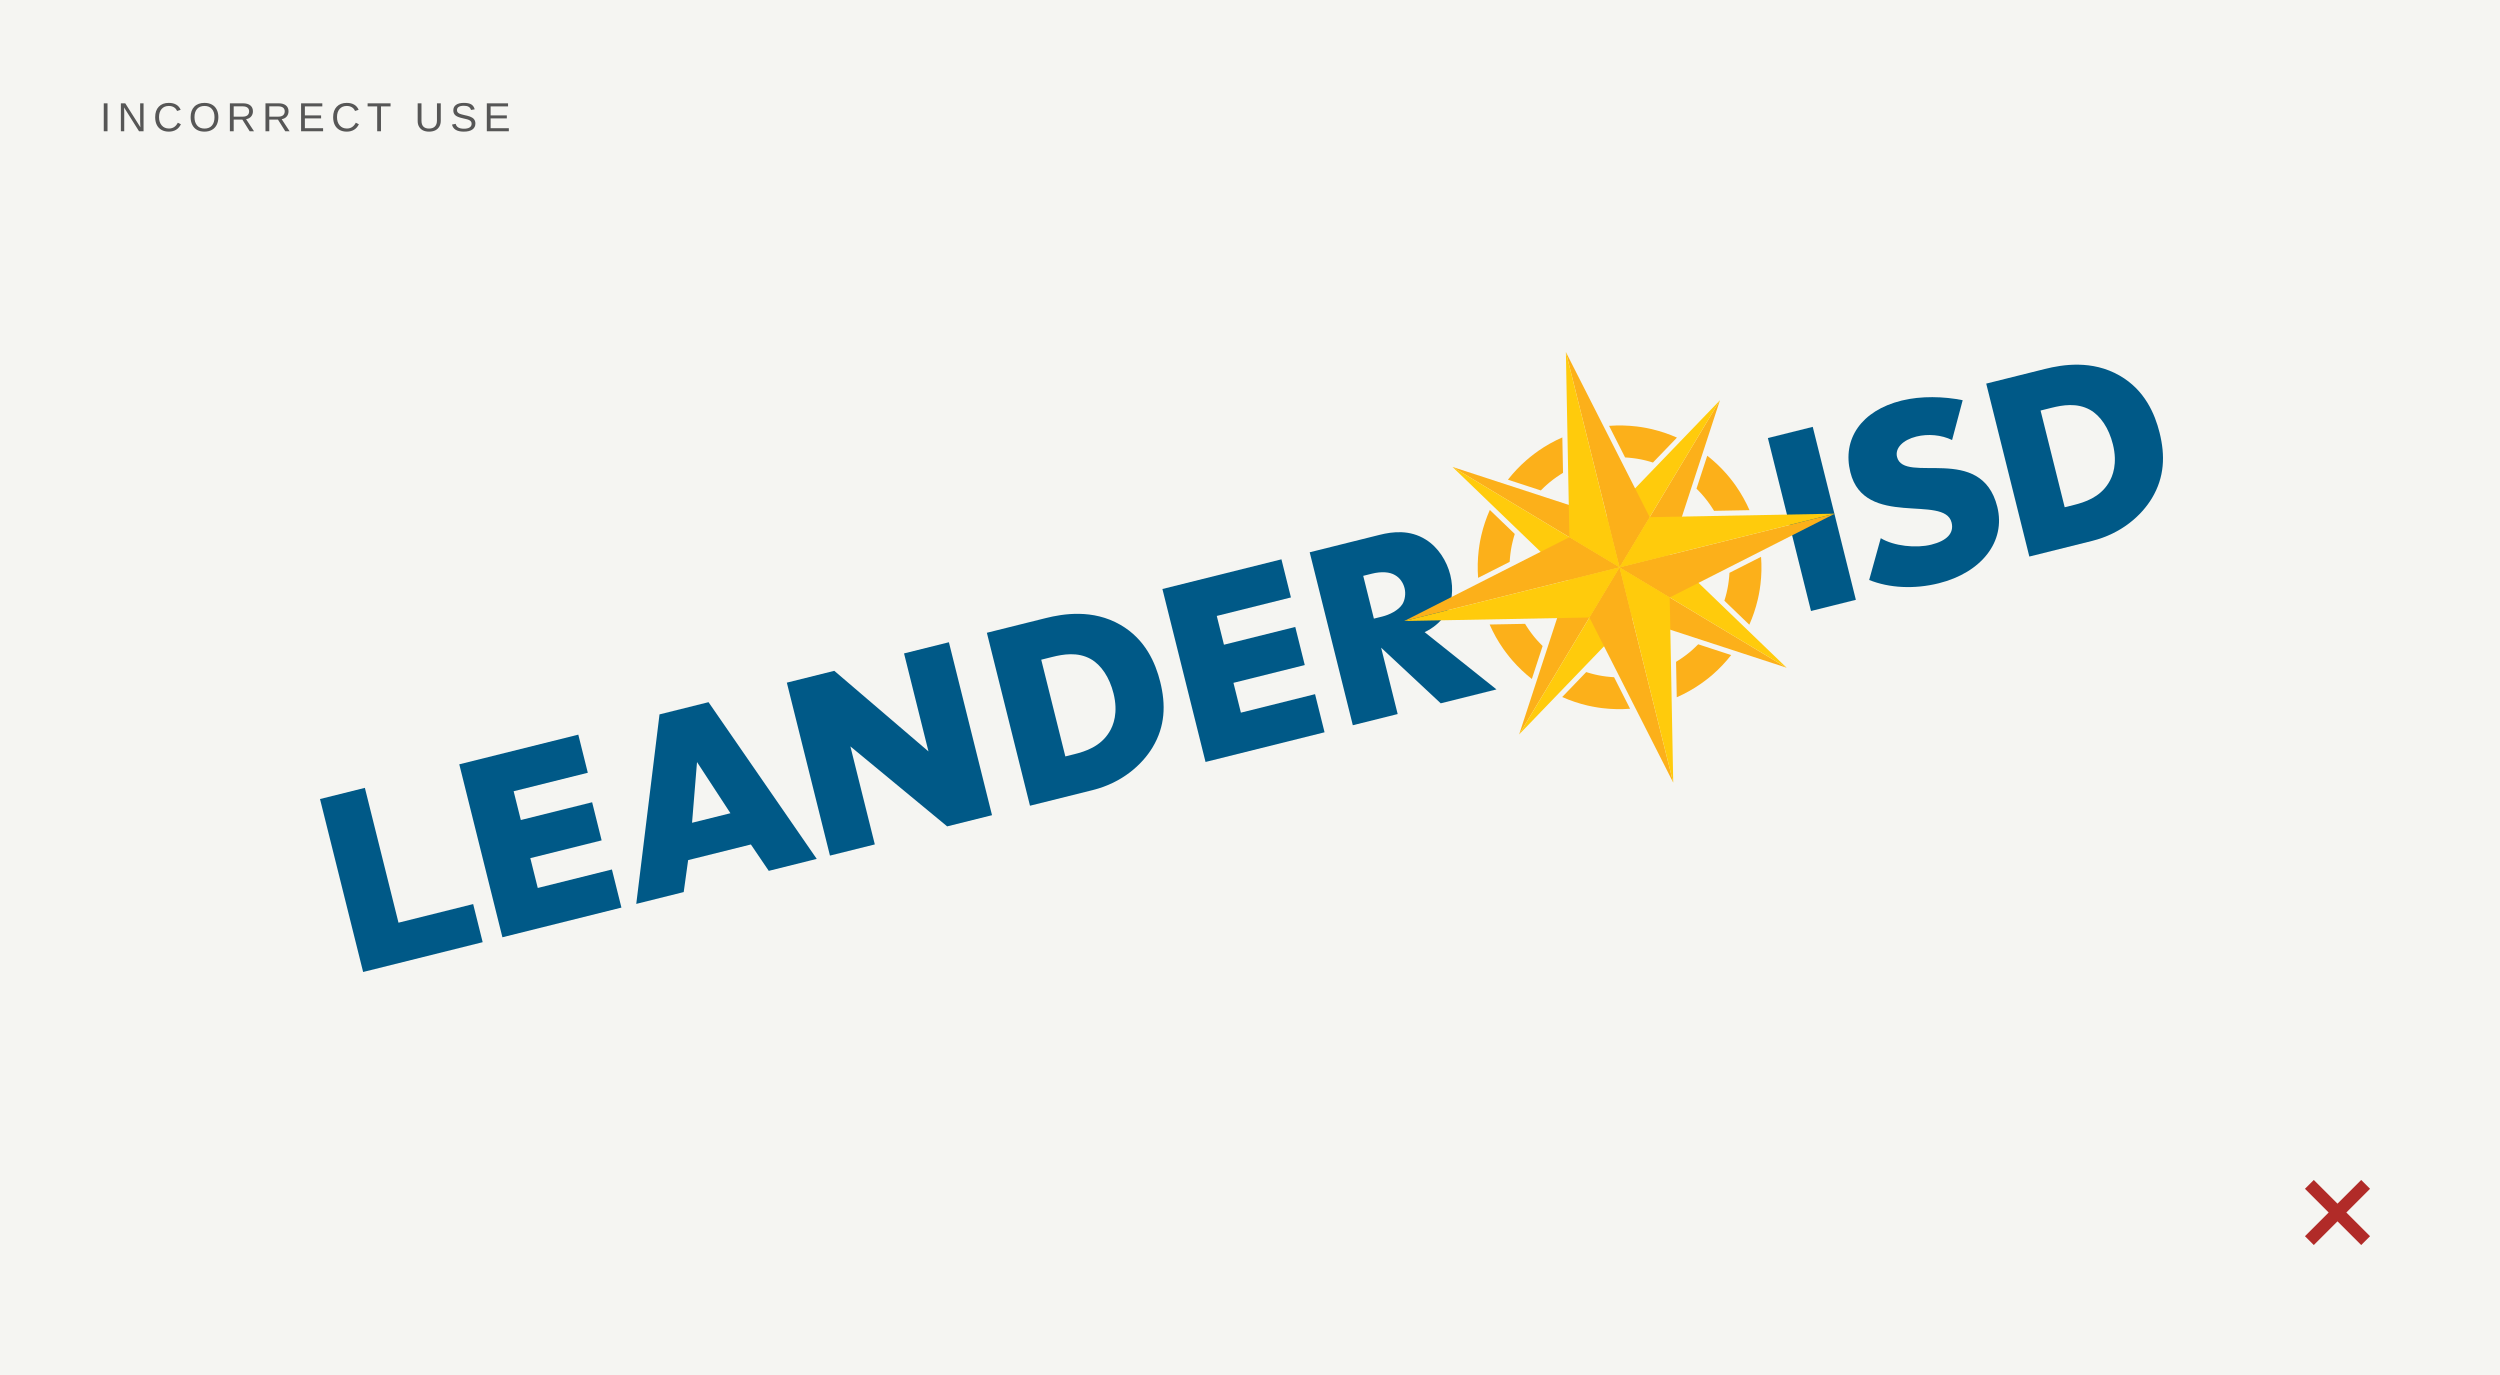
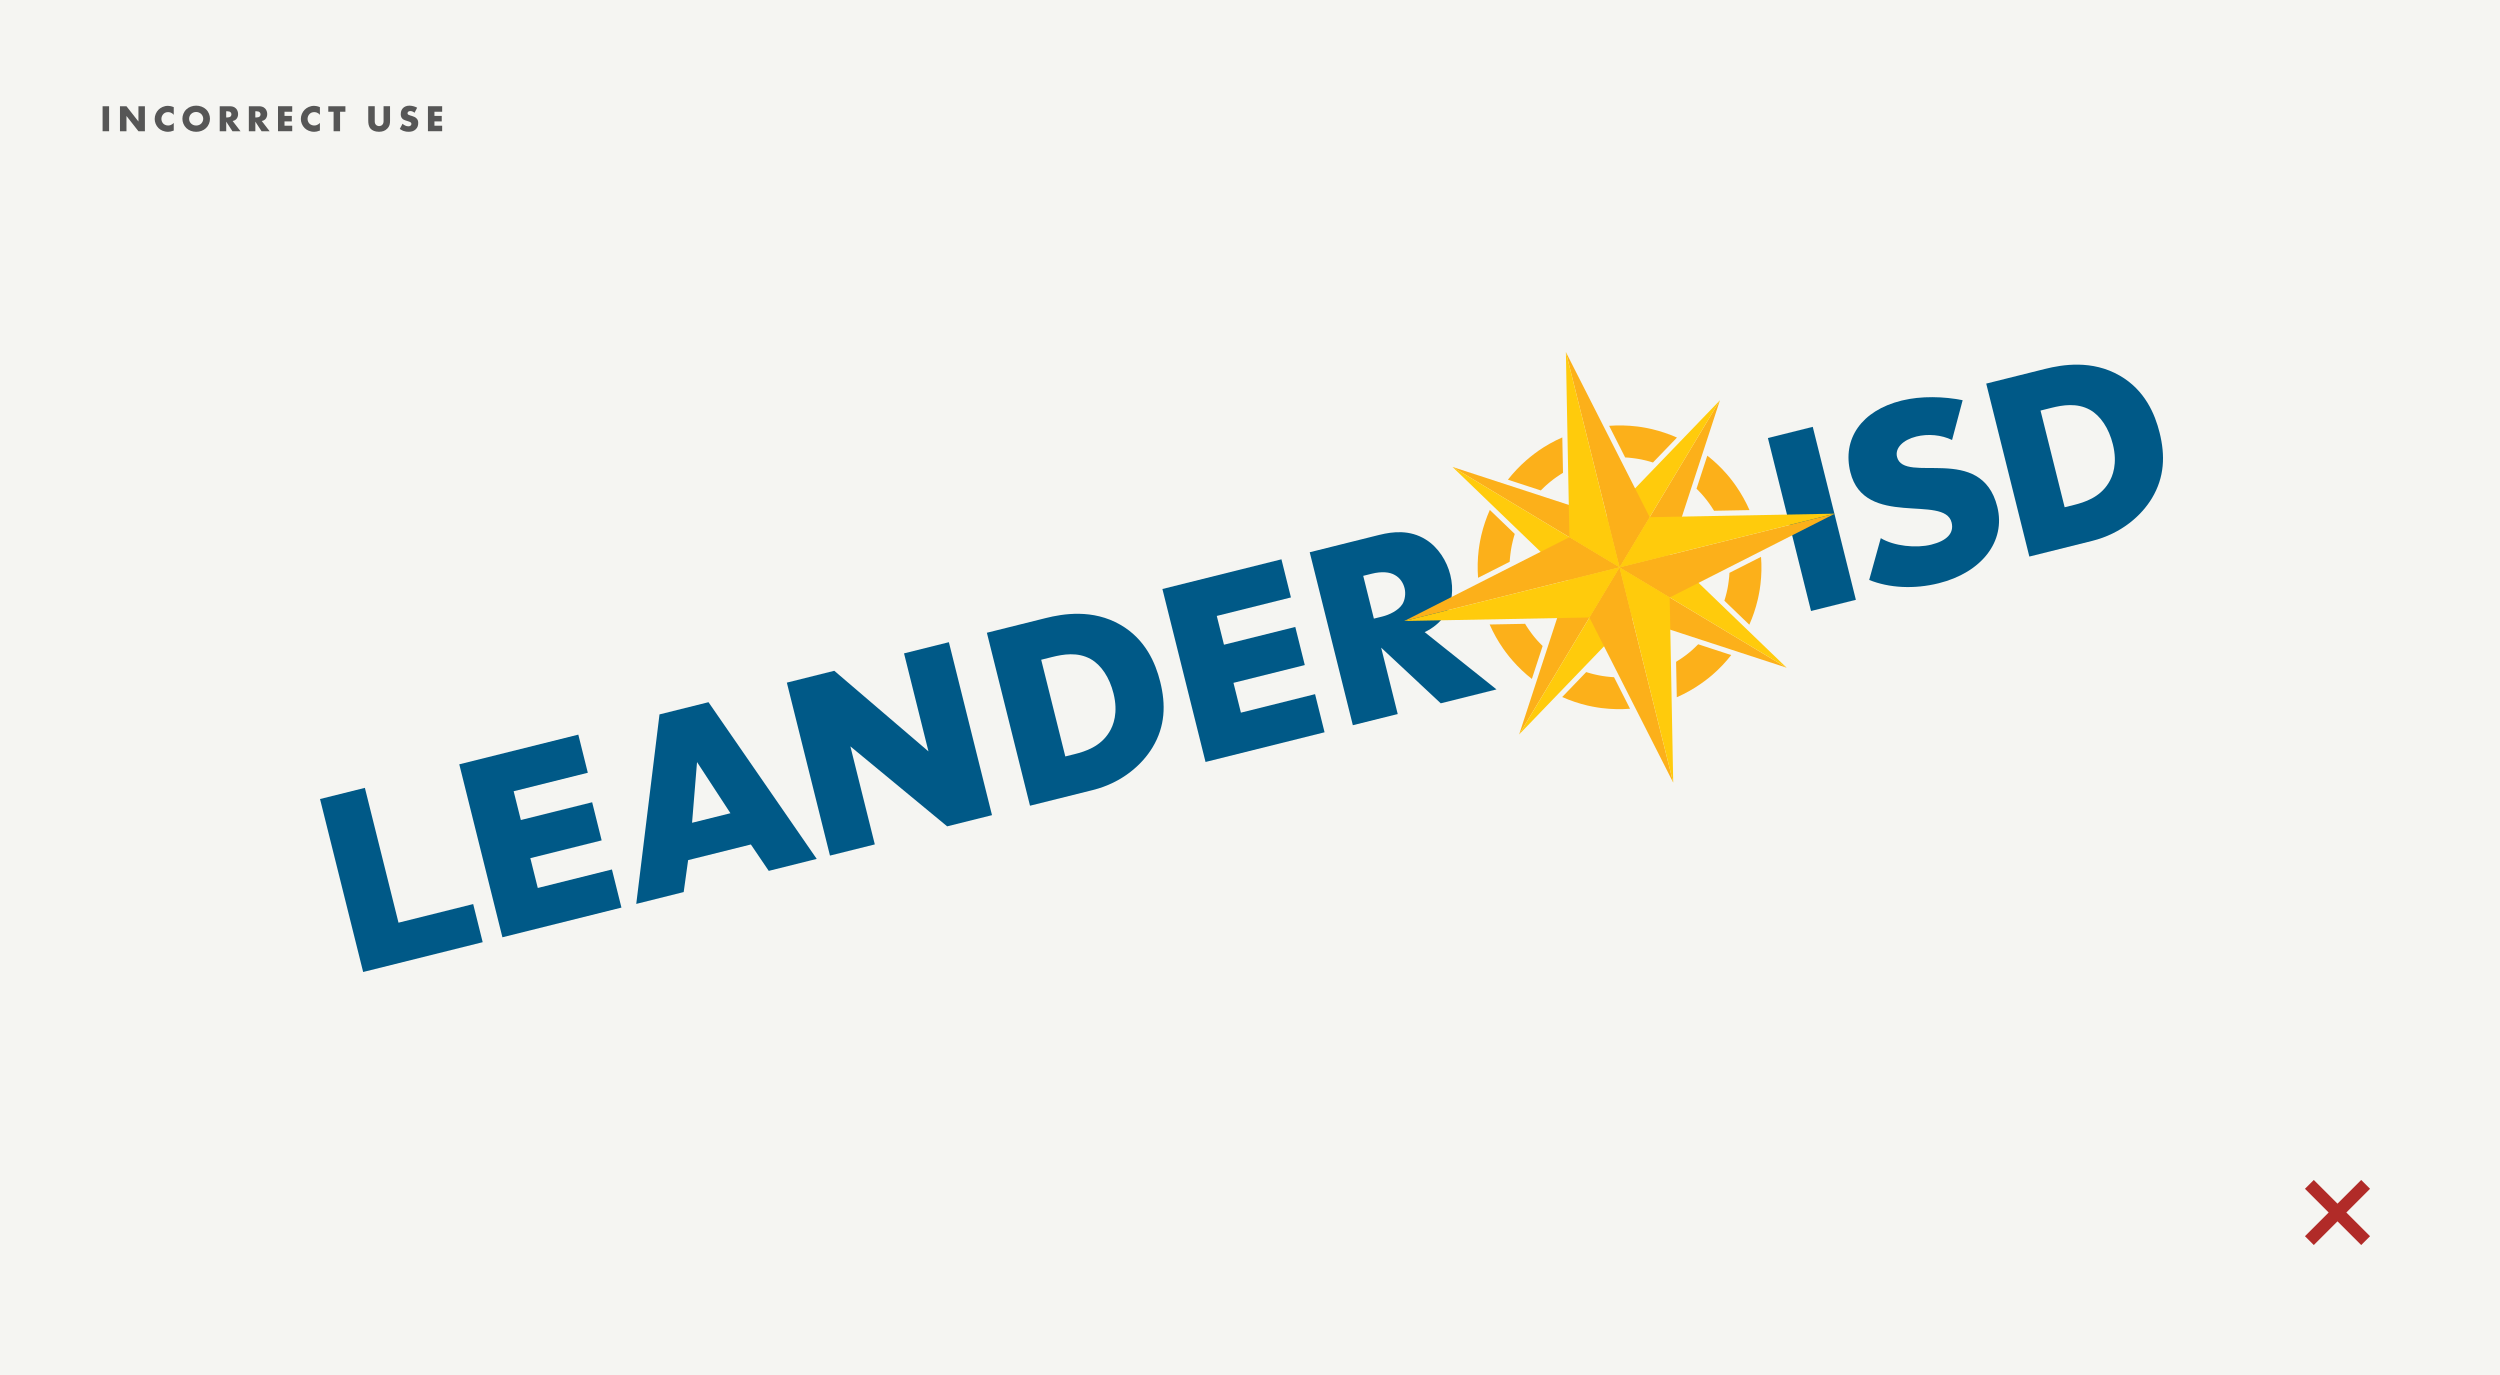
- <svg xmlns="http://www.w3.org/2000/svg" width="800" height="440" viewBox="0 0 800 440" role="img" aria-labelledby="title">
+ <svg xmlns="http://www.w3.org/2000/svg" id="Layer_2" data-name="Layer 2" viewBox="0 0 800 440">
  <defs>
-     <filter id="shadow" x="-30%" y="-50%" width="160%" height="200%">
-       <feDropShadow dx="7" dy="9" stdDeviation="3" flood-opacity=".5" />
-     </filter>
-     <linearGradient id="rainbow" x2="0" y2="1">
-       <stop stop-color="#8e247b" />
-       <stop offset="1" stop-color="#f36b32" />
-     </linearGradient>
+     <style>
+       .cls-1 {
+         fill: #ffcb0c;
+       }
+ 
+       .cls-2 {
+         isolation: isolate;
+       }
+ 
+       .cls-3 {
+         fill: #565656;
+       }
+ 
+       .cls-4 {
+         fill: #005987;
+       }
+ 
+       .cls-5 {
+         fill: #f5f5f2;
+       }
+ 
+       .cls-6 {
+         fill: #fcb01a;
+       }
+ 
+       .cls-7 {
+         stroke: #b12b28;
+         stroke-width: 4px;
+       }
+     </style>
  </defs>
-   <rect width="800" height="440" fill="#F5F5F2" />
-   <text x="32" y="42" font-family="Arial,sans-serif" font-size="13" letter-spacing="2" fill="#565656">INCORRECT USE</text>
-   <g transform="rotate(-14 400 210)">
-     <svg viewBox="0 0 1005 238" fill="none" x="100" y="140" width="600" height="142">
-       <path d="M24.797 70.964V145.496H66.076V166.566H0V70.964H24.797Z" fill="#005987" />
-       <path d="M142.773 92.034H101.78V107.943H141.197V129.013H101.78V145.496H142.773V166.566H76.984V70.964H142.773V92.034Z" fill="#005987" />
-       <path d="M218.338 150.513H183.651L177.201 166.566H150.972L187.665 70.964H214.755L250.731 166.566H224.214L218.338 150.513ZM211.745 131.593L200.995 100.634L190.531 131.593H211.745Z" fill="#005987" />
-       <path d="M258.041 166.566V70.964H284.271L322.827 125.143V70.964H347.623V166.566H322.827L282.837 112.387V166.566H258.041Z" fill="#005987" />
-       <path d="M368.608 166.566V70.964H401.144C410.747 70.964 426.801 72.254 439.127 84.15C450.307 94.9 452.457 108.66 452.457 118.98C452.457 131.593 449.304 142.773 439.987 152.09C432.39 159.686 419.634 166.566 403.294 166.566H368.608ZM393.404 145.496H398.421C404.441 145.496 412.897 144.923 419.347 138.617C422.501 135.607 426.657 129.587 426.657 118.98C426.657 110.093 423.934 102.497 419.204 98.053C413.327 92.607 405.587 92.034 399.424 92.034H393.404V145.496Z" fill="#005987" />
-       <path d="M531.433 92.034H490.44V107.943H529.856V129.013H490.44V145.496H531.433V166.566H465.643V70.964H531.433V92.034Z" fill="#005987" />
-       <path d="M585.756 70.964C592.922 70.964 602.096 72.11 609.119 79.42C614.566 85.01 617.289 93.324 617.289 100.92C617.289 109.09 614.422 116.257 609.692 120.843C605.966 124.427 600.949 126.577 596.506 127.437L626.462 166.566H595.646L571.853 129.873V166.566H547.056V70.964H585.756ZM571.853 113.82H576.583C580.309 113.82 585.613 112.817 588.622 109.95C590.486 108.087 591.776 104.933 591.776 101.924C591.776 98.913 590.629 95.904 588.479 93.897C586.186 91.604 582.029 90.17 576.583 90.17H571.853V113.82Z" fill="#005987" />
-       <path d="M825.118 70.964V166.566H800.322V70.964H825.118Z" fill="#005987" />
-       <path d="M906.617 76.554C897.386 72.153 885.533 68.814 874.726 68.814C852.394 68.814 838.806 81.226 838.806 99.473C838.806 130.633 884.959 123.008 884.959 138.746C884.959 144.737 880.043 147.647 871.543 147.647C863.044 147.647 851.878 143.533 846.073 137.728L834.621 157.966C843.909 164.732 856.766 168.716 870.44 168.716C894.004 168.716 910.788 155.716 910.788 136.538C910.788 101.107 865.079 112.917 865.079 97.566C865.079 92.664 870.368 89.454 877.764 89.454C884.228 89.454 891.022 91.804 895.924 95.904L906.603 76.554H906.617Z" fill="#005987" />
-       <path d="M921.007 166.566V70.964H953.544C963.147 70.964 979.2 72.254 991.527 84.15C1002.71 94.9 1004.86 108.66 1004.86 118.98C1004.86 131.593 1001.7 142.773 992.387 152.09C984.79 159.686 972.034 166.566 955.694 166.566H921.007ZM945.804 145.496H950.82C956.84 145.496 965.297 144.923 971.747 138.617C974.9 135.607 979.057 129.587 979.057 118.98C979.057 110.093 976.334 102.497 971.604 98.053C965.727 92.607 957.987 92.034 951.824 92.034H945.804V145.496Z" fill="#005987" />
-       <path d="M723.5 62.532C723.772 62.618 724.044 62.704 724.317 62.79C724.632 62.891 724.962 62.991 725.277 63.105C725.679 63.234 726.08 63.378 726.467 63.536C726.797 63.65 727.112 63.765 727.442 63.894C727.829 64.037 728.202 64.195 728.589 64.353C728.919 64.482 729.248 64.625 729.578 64.754C729.951 64.912 730.309 65.07 730.667 65.242C730.997 65.399 731.327 65.543 731.671 65.7C732.015 65.872 732.373 66.044 732.718 66.216C733.047 66.388 733.391 66.546 733.721 66.732C734.051 66.904 734.38 67.091 734.725 67.277C735.054 67.463 735.384 67.65 735.714 67.836C736.043 68.023 736.359 68.223 736.688 68.41C736.904 68.539 737.119 68.668 737.334 68.797L753.06 58.934C749.318 56.024 745.304 53.458 741.061 51.264C740.975 51.221 740.874 51.164 740.788 51.121C740.258 50.849 739.728 50.605 739.197 50.347C738.954 50.232 738.695 50.103 738.452 49.988C738.079 49.816 737.706 49.659 737.334 49.487C736.918 49.3 736.502 49.114 736.072 48.928C735.857 48.842 735.656 48.755 735.441 48.669C734.854 48.426 734.251 48.182 733.649 47.953C733.606 47.938 733.563 47.924 733.52 47.91C728.962 46.175 724.188 44.856 719.256 44.01L723.5 62.546V62.532Z" fill="#FCB01A" />
-       <path d="M737.334 169.232C737.119 169.361 736.903 169.49 736.674 169.619C736.359 169.805 736.029 170.006 735.699 170.193C735.37 170.379 735.04 170.565 734.71 170.752C734.38 170.938 734.051 171.11 733.721 171.296C733.391 171.468 733.047 171.64 732.718 171.812C732.373 171.984 732.029 172.156 731.685 172.329C731.356 172.486 731.026 172.644 730.682 172.787C730.323 172.945 729.951 173.117 729.592 173.275C729.263 173.418 728.933 173.547 728.603 173.676C728.216 173.834 727.843 173.991 727.456 174.135C727.141 174.264 726.811 174.379 726.482 174.493C726.08 174.637 725.679 174.78 725.277 174.923C724.962 175.038 724.632 175.138 724.317 175.239C724.044 175.325 723.772 175.425 723.5 175.511L719.256 194.047C724.188 193.201 728.947 191.897 733.506 190.162C733.549 190.148 733.606 190.133 733.649 190.105C734.251 189.875 734.839 189.632 735.427 189.388C735.642 189.302 735.857 189.216 736.072 189.13C736.488 188.958 736.904 188.757 737.319 188.585C737.692 188.413 738.079 188.255 738.452 188.083C738.695 187.969 738.939 187.84 739.197 187.725C739.728 187.467 740.258 187.209 740.788 186.951C740.874 186.908 740.975 186.851 741.061 186.807C745.304 184.628 749.332 182.048 753.06 179.138L737.334 169.275V169.232Z" fill="#FCB01A" />
-       <path d="M762.822 136.145C762.736 136.418 762.65 136.69 762.564 136.963C762.464 137.292 762.363 137.608 762.249 137.923C762.12 138.324 761.976 138.726 761.819 139.127C761.704 139.457 761.589 139.772 761.46 140.102C761.317 140.489 761.159 140.862 761.002 141.249C760.873 141.579 760.729 141.908 760.6 142.238C760.442 142.611 760.285 142.969 760.113 143.328C759.969 143.657 759.812 143.987 759.654 144.317C759.482 144.661 759.31 145.019 759.138 145.363C758.966 145.693 758.808 146.037 758.636 146.367C758.464 146.696 758.278 147.041 758.091 147.37C757.905 147.7 757.733 148.03 757.532 148.359C757.346 148.689 757.16 149.004 756.959 149.32C756.83 149.535 756.701 149.764 756.572 149.979L766.435 165.705C769.345 161.978 771.911 157.964 774.09 153.721C774.147 153.621 774.19 153.52 774.248 153.42C774.506 152.904 774.764 152.388 775.007 151.857C775.136 151.599 775.265 151.341 775.38 151.083C775.552 150.725 775.71 150.352 775.868 149.994C776.054 149.564 776.255 149.134 776.441 148.703C776.527 148.503 776.599 148.302 776.685 148.101C776.928 147.499 777.186 146.897 777.416 146.281C777.416 146.252 777.444 146.209 777.459 146.18C779.208 141.607 780.512 136.834 781.358 131.888L762.822 136.131V136.145Z" fill="#FCB01A" />
-       <path d="M756.586 88.021C756.715 88.236 756.844 88.451 756.973 88.666C757.174 88.996 757.36 89.311 757.546 89.641C757.733 89.97 757.919 90.3 758.106 90.63C758.292 90.96 758.464 91.289 758.65 91.633C758.822 91.963 758.994 92.293 759.152 92.637C759.324 92.981 759.496 93.325 759.668 93.683C759.826 94.013 759.983 94.343 760.127 94.687C760.284 95.045 760.457 95.404 760.614 95.776C760.758 96.106 760.887 96.436 761.03 96.766C761.188 97.138 761.331 97.525 761.489 97.912C761.618 98.228 761.732 98.557 761.847 98.887C761.99 99.288 762.134 99.69 762.277 100.091C762.392 100.407 762.492 100.736 762.593 101.052C762.679 101.324 762.779 101.597 762.865 101.869L781.401 106.112C780.555 101.195 779.251 96.436 777.516 91.877C777.502 91.82 777.473 91.762 777.459 91.705C777.229 91.117 776.986 90.529 776.756 89.942C776.67 89.727 776.584 89.497 776.484 89.282C776.312 88.867 776.125 88.465 775.939 88.049C775.767 87.662 775.595 87.275 775.423 86.903C775.308 86.659 775.194 86.415 775.079 86.186C774.821 85.641 774.563 85.111 774.29 84.566C774.247 84.48 774.204 84.408 774.161 84.322C771.982 80.064 769.402 76.036 766.478 72.295L756.615 88.021H756.586Z" fill="#FCB01A" />
-       <path d="M649.886 101.855C649.972 101.582 650.073 101.31 650.159 101.038C650.259 100.722 650.359 100.407 650.474 100.091C650.617 99.69 650.761 99.289 650.904 98.887C651.019 98.558 651.133 98.242 651.262 97.912C651.406 97.525 651.563 97.153 651.721 96.766C651.85 96.436 651.994 96.106 652.123 95.776C652.28 95.404 652.438 95.045 652.61 94.687C652.768 94.357 652.911 94.013 653.069 93.683C653.241 93.339 653.413 92.995 653.585 92.651C653.757 92.322 653.915 91.977 654.101 91.648C654.273 91.318 654.459 90.988 654.631 90.659C654.818 90.329 655.004 89.985 655.19 89.655C655.377 89.325 655.563 89.01 655.764 88.695C655.893 88.48 656.022 88.25 656.151 88.035L646.288 72.309C643.378 76.051 640.797 80.064 638.618 84.322C638.575 84.408 638.532 84.494 638.489 84.58C638.217 85.111 637.959 85.641 637.701 86.186C637.586 86.43 637.457 86.673 637.343 86.917C637.171 87.29 636.998 87.677 636.841 88.049C636.654 88.465 636.468 88.881 636.296 89.297C636.21 89.512 636.124 89.727 636.038 89.942C635.794 90.529 635.551 91.117 635.321 91.719C635.307 91.762 635.278 91.82 635.264 91.877C633.529 96.436 632.225 101.195 631.379 106.127L649.915 101.883L649.886 101.855Z" fill="#FCB01A" />
-       <path d="M679.188 47.881C679.188 47.881 679.102 47.91 679.059 47.924C678.457 48.153 677.855 48.397 677.267 48.641C677.052 48.727 676.852 48.813 676.637 48.899C676.207 49.085 675.791 49.272 675.375 49.458C675.002 49.63 674.63 49.788 674.257 49.96C673.999 50.074 673.755 50.203 673.497 50.318C672.967 50.576 672.436 50.82 671.92 51.092C671.82 51.135 671.734 51.193 671.633 51.236C667.39 53.414 663.376 55.995 659.635 58.905L675.361 68.768C675.576 68.639 675.791 68.51 676.006 68.381C676.336 68.18 676.651 67.994 676.981 67.808C677.31 67.621 677.64 67.435 677.97 67.248C678.3 67.062 678.629 66.89 678.973 66.704C679.303 66.532 679.647 66.36 679.977 66.188C680.321 66.016 680.665 65.844 681.023 65.671C681.353 65.514 681.683 65.37 682.027 65.213C682.385 65.055 682.758 64.883 683.116 64.725C683.446 64.582 683.776 64.453 684.105 64.324C684.493 64.166 684.865 64.008 685.252 63.865C685.582 63.736 685.897 63.621 686.227 63.507C686.628 63.363 687.016 63.22 687.417 63.077C687.732 62.962 688.062 62.862 688.377 62.761C688.65 62.675 688.922 62.575 689.195 62.503L693.438 43.967C688.506 44.813 683.733 46.118 679.174 47.852L679.188 47.881Z" fill="#FCB01A" />
-       <path d="M656.122 149.979C655.993 149.764 655.864 149.549 655.735 149.334C655.549 149.019 655.348 148.689 655.162 148.359C654.975 148.03 654.789 147.7 654.603 147.356C654.416 147.026 654.244 146.697 654.058 146.367C653.886 146.037 653.714 145.693 653.542 145.363C653.37 145.019 653.198 144.675 653.026 144.317C652.868 143.987 652.725 143.657 652.567 143.328C652.395 142.969 652.237 142.597 652.08 142.224C651.936 141.894 651.807 141.579 651.678 141.249C651.52 140.862 651.363 140.489 651.219 140.102C651.09 139.787 650.976 139.457 650.861 139.127C650.718 138.726 650.574 138.325 650.431 137.923C650.316 137.608 650.216 137.278 650.116 136.963C650.03 136.69 649.929 136.418 649.857 136.146L631.322 131.902C632.167 136.834 633.472 141.607 635.221 146.18C635.235 146.223 635.249 146.252 635.264 146.295C635.493 146.897 635.737 147.499 635.995 148.101C636.081 148.302 636.167 148.517 636.253 148.718C636.439 149.148 636.626 149.578 636.812 149.994C636.97 150.366 637.142 150.725 637.3 151.098C637.414 151.356 637.543 151.614 637.672 151.872C637.93 152.402 638.174 152.918 638.432 153.434C638.475 153.535 638.532 153.621 638.575 153.721C640.754 157.964 643.32 161.978 646.231 165.72L656.093 149.994L656.122 149.979Z" fill="#FCB01A" />
-       <path d="M689.209 175.468C688.937 175.382 688.664 175.296 688.392 175.196C688.076 175.095 687.747 174.995 687.431 174.88C687.03 174.737 686.628 174.594 686.227 174.45C685.897 174.336 685.582 174.221 685.252 174.092C684.865 173.948 684.478 173.791 684.105 173.633C683.776 173.504 683.446 173.361 683.131 173.232C682.758 173.074 682.399 172.916 682.041 172.744C681.711 172.587 681.382 172.443 681.052 172.286C680.708 172.113 680.364 171.941 680.02 171.769C679.69 171.597 679.346 171.44 679.016 171.253C678.687 171.081 678.357 170.895 678.027 170.709C677.697 170.522 677.353 170.336 677.038 170.15C676.708 169.963 676.393 169.762 676.063 169.576C675.848 169.447 675.619 169.318 675.404 169.189L659.677 179.052C663.419 181.962 667.433 184.528 671.676 186.722C671.777 186.765 671.863 186.822 671.963 186.865C672.494 187.137 673.024 187.381 673.554 187.639C673.798 187.754 674.056 187.883 674.3 187.997C674.673 188.169 675.045 188.341 675.432 188.499C675.848 188.685 676.264 188.872 676.68 189.058C676.895 189.144 677.11 189.23 677.31 189.316C677.898 189.56 678.5 189.804 679.088 190.033C679.131 190.047 679.174 190.062 679.217 190.076C683.776 191.811 688.549 193.13 693.481 193.961L689.238 175.425L689.209 175.468Z" fill="#FCB01A" />
-       <path d="M632.426 45.071L706.354 119V91.418L632.426 45.071Z" fill="#FCB01A" />
-       <path d="M632.426 192.929L706.354 119H678.773L632.426 192.929Z" fill="#FCB01A" />
-       <path d="M780.283 192.929L706.354 119V146.582L780.283 192.929Z" fill="#FCB01A" />
-       <path d="M780.283 45.071L706.354 119H733.936L780.283 45.071Z" fill="#FCB01A" />
-       <path d="M632.426 45.071L706.354 119H678.773L632.426 45.071Z" fill="#FFCB0C" />
-       <path d="M780.283 45.071L706.354 119V91.418L780.283 45.071Z" fill="#FFCB0C" />
-       <path d="M780.283 192.929L706.354 119H733.936L780.283 192.929Z" fill="#FFCB0C" />
-       <path d="M632.426 192.929L706.354 119V146.582L632.426 192.929Z" fill="#FFCB0C" />
-       <path d="M706.354 0V119L728.546 96.808L706.354 0Z" fill="#FCB01A" />
-       <path d="M587.354 119H706.354L684.163 96.808L587.354 119Z" fill="#FCB01A" />
-       <path d="M706.355 238V119L684.163 141.192L706.355 238Z" fill="#FCB01A" />
-       <path d="M825.354 119H706.354L728.546 141.192L825.354 119Z" fill="#FCB01A" />
-       <path d="M706.355 0V119L684.163 96.808L706.355 0Z" fill="#FFCB0C" />
-       <path d="M825.354 119H706.354L728.546 96.808L825.354 119Z" fill="#FFCB0C" />
-       <path d="M706.354 238V119L728.546 141.192L706.354 238Z" fill="#FFCB0C" />
-       <path d="M587.354 119H706.354L684.163 141.192L587.354 119Z" fill="#FFCB0C" />
-     </svg>
-   </g>
-   <g transform="translate(748 388)" stroke="#B12B28" stroke-width="4">
-     <path d="M-9-9 9 9M9-9-9 9" />
+   <g id="Layer_1-2" data-name="Layer 1">
+     <rect class="cls-5" width="800" height="440" />
+     <g>
+       <path class="cls-4" d="M116.76,252.11l10.76,43.15,23.9-5.96,3.04,12.2-38.25,9.54-13.8-55.35,14.36-3.58Z" />
+       <path class="cls-4" d="M188.1,247.28l-23.73,5.92,2.3,9.21,22.82-5.69,3.04,12.2-22.82,5.69,2.38,9.54,23.73-5.92,3.04,12.2-38.09,9.5-13.8-55.35,38.09-9.5,3.04,12.2Z" />
+       <path class="cls-4" d="M240.28,270.23l-20.08,5.01-1.42,10.22-15.18,3.79,7.44-60.64,15.68-3.91,34.63,50.15-15.35,3.83-5.72-8.45ZM233.74,260.23l-10.69-16.37-1.59,19.43,12.28-3.06Z" />
+       <path class="cls-4" d="M265.59,273.79l-13.8-55.35,15.18-3.79,30.14,25.8-7.82-31.37,14.35-3.58,13.8,55.35-14.35,3.58-30.97-25.59,7.82,31.37-14.35,3.58Z" />
+       <path class="cls-4" d="M329.6,257.83l-13.8-55.35,18.84-4.7c5.56-1.39,15.04-2.96,23.89,2.15,8.02,4.61,11.25,12.27,12.74,18.24,1.82,7.3,1.61,14.23-2.44,20.97-3.3,5.49-9.69,11.32-19.15,13.68l-20.08,5.01ZM340.91,242.06l2.9-.72c3.49-.87,8.3-2.42,11.12-7,1.39-2.2,2.93-6.28,1.4-12.42-1.28-5.14-3.96-9.15-7.34-11.04-4.19-2.3-8.75-1.52-12.32-.63l-3.49.87,7.72,30.95Z" />
+       <path class="cls-4" d="M413.1,191.18l-23.73,5.92,2.3,9.21,22.82-5.69,3.04,12.2-22.82,5.69,2.38,9.54,23.73-5.92,3.04,12.2-38.09,9.5-13.8-55.35,38.09-9.5,3.04,12.2Z" />
+       <path class="cls-4" d="M441.51,171.14c4.15-1.03,9.63-1.69,14.75,1.52,3.96,2.45,6.74,6.87,7.83,11.27,1.18,4.73.55,9.29-1.52,12.63-1.64,2.61-4.23,4.58-6.68,5.72l22.99,18.33-17.84,4.45-19.07-17.81,5.3,21.24-14.36,3.58-13.8-55.35,22.4-5.59ZM439.64,197.96l2.74-.68c2.16-.54,5.08-1.88,6.41-3.98.81-1.35,1.1-3.36.67-5.1s-1.53-3.32-3.07-4.17c-1.66-1-4.27-1.23-7.42-.44l-2.74.68,3.41,13.69Z" />
+       <path class="cls-4" d="M580.08,136.59l13.8,55.35-14.35,3.58-13.8-55.35,14.35-3.58Z" />
+       <path class="cls-4" d="M628.07,128.07c-5.98-1.21-13.32-1.44-19.58.12-12.93,3.22-19,12.37-16.37,22.93,4.5,18.04,30.12,6.96,32.39,16.07.86,3.47-1.56,5.86-6.48,7.09s-11.98.46-16.18-2.07l-3.71,13.37c6.35,2.58,14.37,3.03,22.29,1.05,13.64-3.4,21.48-13.35,18.71-24.45-5.11-20.51-29.87-7.08-32.09-15.96-.71-2.84,1.89-5.46,6.17-6.53,3.74-.93,8.01-.55,11.44,1.11l3.39-12.74h0Z" />
+       <path class="cls-4" d="M649.39,178.1l-13.8-55.35,18.84-4.7c5.56-1.39,15.04-2.96,23.89,2.15,8.03,4.61,11.26,12.26,12.75,18.24,1.82,7.3,1.6,14.23-2.44,20.97-3.3,5.49-9.69,11.32-19.15,13.68l-20.08,5.01ZM660.7,162.32l2.9-.72c3.49-.87,8.3-2.42,11.12-7,1.39-2.2,2.93-6.28,1.4-12.42-1.28-5.14-3.96-9.15-7.34-11.04-4.19-2.3-8.75-1.52-12.32-.63l-3.49.87,7.72,30.95Z" />
+       <path class="cls-6" d="M520.03,146.38c.17.01.34.02.51.03.2.01.4.02.6.04.25.02.5.04.75.08.21.02.41.04.62.07.24.03.48.06.73.1.21.03.42.06.63.09.24.04.47.08.7.12.21.04.43.08.65.12.22.05.46.1.68.15.22.05.44.09.66.15.22.05.43.11.66.17.22.06.44.12.65.18.22.06.43.13.65.19.14.04.29.09.43.13l7.68-7.98c-2.59-1.14-5.28-2.05-8.05-2.71-.06-.01-.12-.03-.18-.04-.35-.08-.69-.15-1.03-.22-.16-.03-.33-.07-.48-.1-.24-.05-.48-.08-.72-.13-.27-.05-.54-.1-.81-.14-.14-.02-.27-.04-.4-.06-.37-.06-.76-.11-1.14-.16-.03,0-.05,0-.08,0-2.89-.35-5.84-.42-8.82-.2l5.13,10.12h0Z" />
+       <path class="cls-6" d="M543.44,206.15c-.11.11-.21.21-.33.32-.16.15-.32.32-.48.47-.16.16-.33.31-.49.47-.16.16-.33.3-.49.46-.17.15-.34.3-.51.44-.17.15-.35.3-.52.45-.17.14-.34.28-.51.41-.19.14-.38.3-.56.44-.17.13-.34.25-.51.37-.2.15-.39.29-.6.43-.16.12-.34.23-.51.35-.21.14-.42.28-.64.42-.17.11-.34.22-.51.32-.15.09-.29.19-.43.28l.22,11.34c2.73-1.2,5.3-2.64,7.69-4.31.02-.01.05-.03.07-.05.32-.22.62-.45.93-.67.11-.08.22-.16.34-.24.22-.16.43-.34.64-.5.19-.15.39-.3.58-.45.12-.1.25-.21.38-.31.27-.23.54-.45.81-.68.04-.04.09-.08.14-.12,2.14-1.87,4.1-3.95,5.84-6.17l-10.53-3.44v-.02Z" />
+       <path class="cls-6" d="M553.42,183.32c-.01.17-.02.34-.03.51-.01.2-.02.4-.04.6-.02.25-.04.5-.08.76-.02.21-.04.41-.07.62-.03.24-.06.48-.1.73-.03.21-.06.42-.09.63-.04.24-.08.47-.12.7-.04.21-.08.42-.12.64-.05.22-.1.46-.15.68-.05.22-.09.44-.15.65-.05.22-.11.44-.17.66-.06.22-.11.43-.18.65-.06.22-.12.43-.19.64-.04.14-.09.29-.13.44l7.98,7.68c1.15-2.58,2.05-5.27,2.7-8.04.02-.07.03-.13.05-.2.07-.34.15-.67.21-1.01.04-.17.07-.34.1-.5.05-.23.09-.47.13-.7.05-.28.1-.55.15-.83.02-.13.03-.25.05-.38.05-.38.12-.77.16-1.16,0-.02,0-.05.01-.06.35-2.9.42-5.85.19-8.84l-10.12,5.13h0Z" />
+       <path class="cls-6" d="M542.86,156.36c.11.11.21.21.32.32.16.16.32.32.47.48.16.16.31.33.47.49.16.16.3.33.46.5.15.17.29.33.44.51.15.17.3.35.45.53.14.17.28.34.41.51.14.18.29.37.44.56.13.17.25.34.38.51.15.19.28.4.43.6.12.16.23.34.35.51.14.21.28.42.42.63.11.17.22.34.32.51.09.15.19.29.28.43l11.34-.22c-1.2-2.72-2.64-5.29-4.3-7.68-.02-.03-.04-.06-.06-.09-.22-.31-.44-.61-.66-.92-.08-.11-.16-.23-.25-.34-.16-.22-.33-.42-.49-.64-.16-.2-.31-.4-.46-.59-.1-.12-.2-.25-.3-.37-.23-.28-.45-.55-.69-.82-.04-.04-.07-.08-.11-.12-1.88-2.15-3.95-4.11-6.18-5.85l-3.44,10.53h-.02Z" />
+       <path class="cls-6" d="M483.09,179.77c.01-.17.03-.34.04-.51.01-.2.02-.39.05-.59.02-.25.05-.51.08-.76.02-.21.04-.41.07-.62.03-.24.06-.48.1-.73.03-.21.06-.42.09-.63.04-.24.08-.47.12-.7.04-.21.08-.43.12-.65.05-.22.1-.45.15-.67.05-.22.09-.44.15-.66.05-.22.11-.43.16-.65.06-.22.12-.44.18-.66.06-.22.12-.43.19-.64.04-.14.09-.29.13-.44l-7.98-7.68c-1.14,2.59-2.06,5.28-2.71,8.06-.01.06-.02.11-.04.17-.08.35-.15.69-.22,1.04-.03.16-.07.32-.1.47-.05.24-.09.49-.13.73-.05.27-.1.54-.14.8-.02.14-.04.27-.06.41-.06.38-.11.75-.16,1.13,0,.03-.01.06-.01.1-.35,2.89-.41,5.83-.19,8.81l10.12-5.13h-.02Z" />
+       <path class="cls-6" d="M492.26,144.3s-.05.03-.07.04c-.32.22-.63.45-.93.67-.11.08-.22.16-.33.24-.22.17-.44.34-.65.51-.19.15-.38.3-.57.45-.13.1-.26.21-.39.32-.27.23-.54.44-.8.68-.05.04-.09.08-.15.12-2.14,1.87-4.09,3.95-5.84,6.17l10.53,3.44c.11-.11.21-.21.32-.32.16-.16.32-.32.48-.47.16-.16.33-.31.49-.47.16-.16.33-.3.5-.46.17-.15.34-.3.51-.44.17-.15.35-.3.53-.45.17-.14.34-.27.51-.41.18-.14.38-.3.56-.44.17-.13.34-.25.51-.38.2-.15.39-.29.6-.43.17-.12.34-.23.51-.35.21-.14.42-.28.63-.42.17-.11.34-.22.51-.32.15-.09.29-.19.44-.27l-.22-11.34c-2.73,1.2-5.31,2.65-7.7,4.31h.01Z" />
+       <path class="cls-6" d="M493.65,206.73c-.11-.11-.21-.21-.32-.32-.15-.16-.32-.32-.47-.48-.16-.16-.31-.33-.47-.5-.16-.16-.3-.33-.46-.49-.15-.17-.3-.34-.44-.51-.15-.17-.3-.35-.45-.53-.14-.17-.27-.34-.41-.51-.15-.18-.3-.38-.44-.57-.13-.17-.25-.33-.37-.51-.15-.2-.29-.39-.43-.6-.12-.16-.23-.34-.35-.51-.14-.21-.28-.42-.42-.63-.11-.17-.22-.34-.32-.51-.09-.15-.19-.29-.27-.44l-11.34.22c1.2,2.73,2.65,5.31,4.32,7.7.01.02.03.04.04.06.22.32.45.63.68.94.08.1.16.22.24.32.17.22.34.44.51.66.15.19.3.38.44.57.1.13.22.26.33.39.23.27.44.53.67.79.04.05.08.09.12.15,1.87,2.14,3.94,4.1,6.16,5.84l3.44-10.53h.01Z" />
+       <path class="cls-6" d="M516.48,216.71c-.17-.01-.34-.02-.51-.04-.2-.01-.4-.02-.6-.04-.25-.02-.51-.05-.76-.08-.21-.02-.41-.04-.62-.07-.24-.03-.49-.06-.73-.1-.21-.03-.42-.06-.62-.09-.24-.04-.47-.08-.7-.13-.21-.04-.42-.08-.64-.12-.22-.05-.45-.1-.67-.15-.22-.05-.44-.09-.66-.15-.22-.05-.43-.11-.65-.17-.22-.06-.44-.12-.65-.18-.22-.06-.43-.13-.65-.19-.14-.04-.29-.09-.44-.13l-7.68,7.98c2.59,1.14,5.28,2.05,8.05,2.71.06.01.12.03.19.04.35.08.69.15,1.03.22.16.03.33.07.48.1.24.05.48.09.73.13.27.05.54.1.8.14.14.02.27.04.4.06.38.06.76.11,1.13.16.03,0,.05,0,.08,0,2.89.35,5.84.42,8.82.19l-5.13-10.12v.03Z" />
+       <path class="cls-6" d="M464.79,149.42l53.47,32.13-3.98-15.97-49.49-16.16Z" />
+       <path class="cls-6" d="M486.13,235.02l32.13-53.47-15.97,3.98-16.16,49.49Z" />
+       <path class="cls-6" d="M571.73,213.67l-53.47-32.13,3.98,15.97,49.49,16.16Z" />
+       <path class="cls-6" d="M550.38,128.08l-32.13,53.47,15.97-3.98,16.16-49.49Z" />
+       <path class="cls-1" d="M464.79,149.42l53.47,32.13-15.97,3.98-37.5-36.11Z" />
+       <path class="cls-1" d="M550.38,128.08l-32.13,53.47-3.98-15.97,36.11-37.5Z" />
+       <path class="cls-1" d="M571.73,213.67l-53.47-32.13,15.97-3.98,37.5,36.11Z" />
+       <path class="cls-1" d="M486.13,235.02l32.13-53.47,3.98,15.97-36.11,37.5Z" />
+       <path class="cls-6" d="M501.08,112.66l17.18,68.89,9.64-16.05-26.82-52.84Z" />
+       <path class="cls-6" d="M449.37,198.72l68.89-17.18-16.05-9.64-52.84,26.82Z" />
+       <path class="cls-6" d="M535.43,250.44l-17.18-68.89-9.64,16.05,26.82,52.84Z" />
+       <path class="cls-6" d="M587.15,164.37l-68.89,17.18,16.05,9.64,52.84-26.82Z" />
+       <path class="cls-1" d="M501.08,112.65l17.18,68.89-16.05-9.64-1.13-59.25Z" />
+       <path class="cls-1" d="M587.15,164.37l-68.89,17.18,9.64-16.05,59.25-1.13Z" />
+       <path class="cls-1" d="M535.43,250.44l-17.18-68.89,16.05,9.64,1.13,59.25Z" />
+       <path class="cls-1" d="M449.37,198.72l68.89-17.18-9.64,16.05-59.25,1.13Z" />
+     </g>
+     <path class="cls-7" d="M739,379l18,18M757,379l-18,18" />
+     <g class="cls-2">
+       <path class="cls-3" d="M34.91,34v8h-2.08v-8h2.08Z" />
+       <path class="cls-3" d="M38.39,42v-8h2.08l3.83,4.89v-4.89h2.07v8h-2.07l-3.83-4.89v4.89h-2.08Z" />
+       <path class="cls-3" d="M55.6,41.78c-.83.3-1.28.4-1.8.4-1.39,0-2.43-.55-3.09-1.2-.78-.78-1.21-1.87-1.21-2.91,0-1.14.49-2.22,1.21-2.95.71-.72,1.78-1.25,3.02-1.25.38,0,1.01.06,1.87.41v2.48c-.67-.83-1.46-.88-1.81-.88-.6,0-1.06.18-1.44.53-.49.46-.7,1.08-.7,1.64s.23,1.16.65,1.56c.35.32.9.55,1.49.55.31,0,1.08-.04,1.81-.84v2.46Z" />
+       <path class="cls-3" d="M65.93,40.99c-.82.78-1.97,1.19-3.15,1.19s-2.34-.41-3.15-1.19c-.85-.82-1.26-1.93-1.26-2.99s.41-2.19,1.26-3c.82-.78,1.97-1.19,3.15-1.19s2.34.41,3.15,1.19c.85.8,1.26,1.93,1.26,3s-.41,2.17-1.26,2.99ZM61.15,36.47c-.43.42-.64,1.01-.64,1.57,0,.71.34,1.2.64,1.49.38.37.92.64,1.62.64s1.23-.25,1.61-.62c.37-.37.65-.92.65-1.54s-.28-1.17-.65-1.54c-.44-.42-1.06-.64-1.61-.64s-1.19.2-1.62.64Z" />
+       <path class="cls-3" d="M73.55,34c.6,0,1.37.1,1.96.71.46.47.68,1.16.68,1.8,0,.68-.24,1.28-.64,1.67-.31.3-.73.48-1.1.55l2.51,3.27h-2.58l-1.99-3.07v3.07h-2.08v-8h3.24ZM72.39,37.58h.4c.31,0,.76-.08,1.01-.32.16-.16.26-.42.26-.67s-.1-.5-.28-.67c-.19-.19-.54-.31-1-.31h-.4v1.98Z" />
+       <path class="cls-3" d="M82.87,34c.6,0,1.37.1,1.96.71.46.47.68,1.16.68,1.8,0,.68-.24,1.28-.64,1.67-.31.3-.73.48-1.1.55l2.51,3.27h-2.58l-1.99-3.07v3.07h-2.08v-8h3.24ZM81.71,37.58h.4c.31,0,.76-.08,1.01-.32.16-.16.26-.42.26-.67s-.1-.5-.28-.67c-.19-.19-.54-.31-1-.31h-.4v1.98Z" />
+       <path class="cls-3" d="M93.51,35.76h-2.47v1.33h2.34v1.76h-2.34v1.38h2.47v1.76h-4.55v-8h4.55v1.76Z" />
+       <path class="cls-3" d="M102.37,41.78c-.83.3-1.28.4-1.8.4-1.39,0-2.43-.55-3.09-1.2-.78-.78-1.21-1.87-1.21-2.91,0-1.14.49-2.22,1.21-2.95.71-.72,1.78-1.25,3.02-1.25.38,0,1.01.06,1.87.41v2.48c-.67-.83-1.46-.88-1.81-.88-.6,0-1.06.18-1.44.53-.49.46-.7,1.08-.7,1.64s.23,1.16.65,1.56c.35.32.9.55,1.49.55.31,0,1.08-.04,1.81-.84v2.46Z" />
+       <path class="cls-3" d="M108.82,35.76v6.24h-2.07v-6.24h-1.7v-1.76h5.48v1.76h-1.7Z" />
+       <path class="cls-3" d="M119.92,34v4.74c0,.33.01.85.41,1.23.24.23.62.38.98.38s.73-.14.96-.35c.48-.42.47-1.01.47-1.45v-4.56h2.07v4.59c0,.84-.04,1.71-.9,2.59-.67.68-1.51,1-2.64,1-1.26,0-2.16-.43-2.65-.96-.7-.76-.78-1.78-.78-2.63v-4.59h2.08Z" />
+       <path class="cls-3" d="M128.82,39.6c.44.42,1.12.82,1.83.82.42,0,.67-.13.8-.28.12-.12.2-.3.2-.5,0-.16-.06-.34-.23-.48-.2-.18-.52-.26-1.03-.42l-.54-.17c-.34-.11-.83-.29-1.15-.65-.41-.44-.46-1.01-.46-1.42,0-.98.38-1.58.73-1.93.41-.41,1.08-.76,2.05-.76.79,0,1.72.25,2.47.65l-.83,1.62c-.62-.49-1.09-.54-1.37-.54-.2,0-.48.05-.68.24-.12.12-.2.25-.2.43,0,.14.02.25.11.36.06.07.2.22.7.36l.64.19c.5.16,1.03.34,1.45.79.41.43.52.88.52,1.43,0,.73-.18,1.44-.76,2.01-.68.68-1.51.82-2.36.82-.5,0-.98-.05-1.57-.26-.13-.05-.64-.24-1.21-.64l.89-1.68Z" />
+       <path class="cls-3" d="M141.49,35.76h-2.47v1.33h2.34v1.76h-2.34v1.38h2.47v1.76h-4.55v-8h4.55v1.76Z" />
+     </g>
  </g>
</svg>
